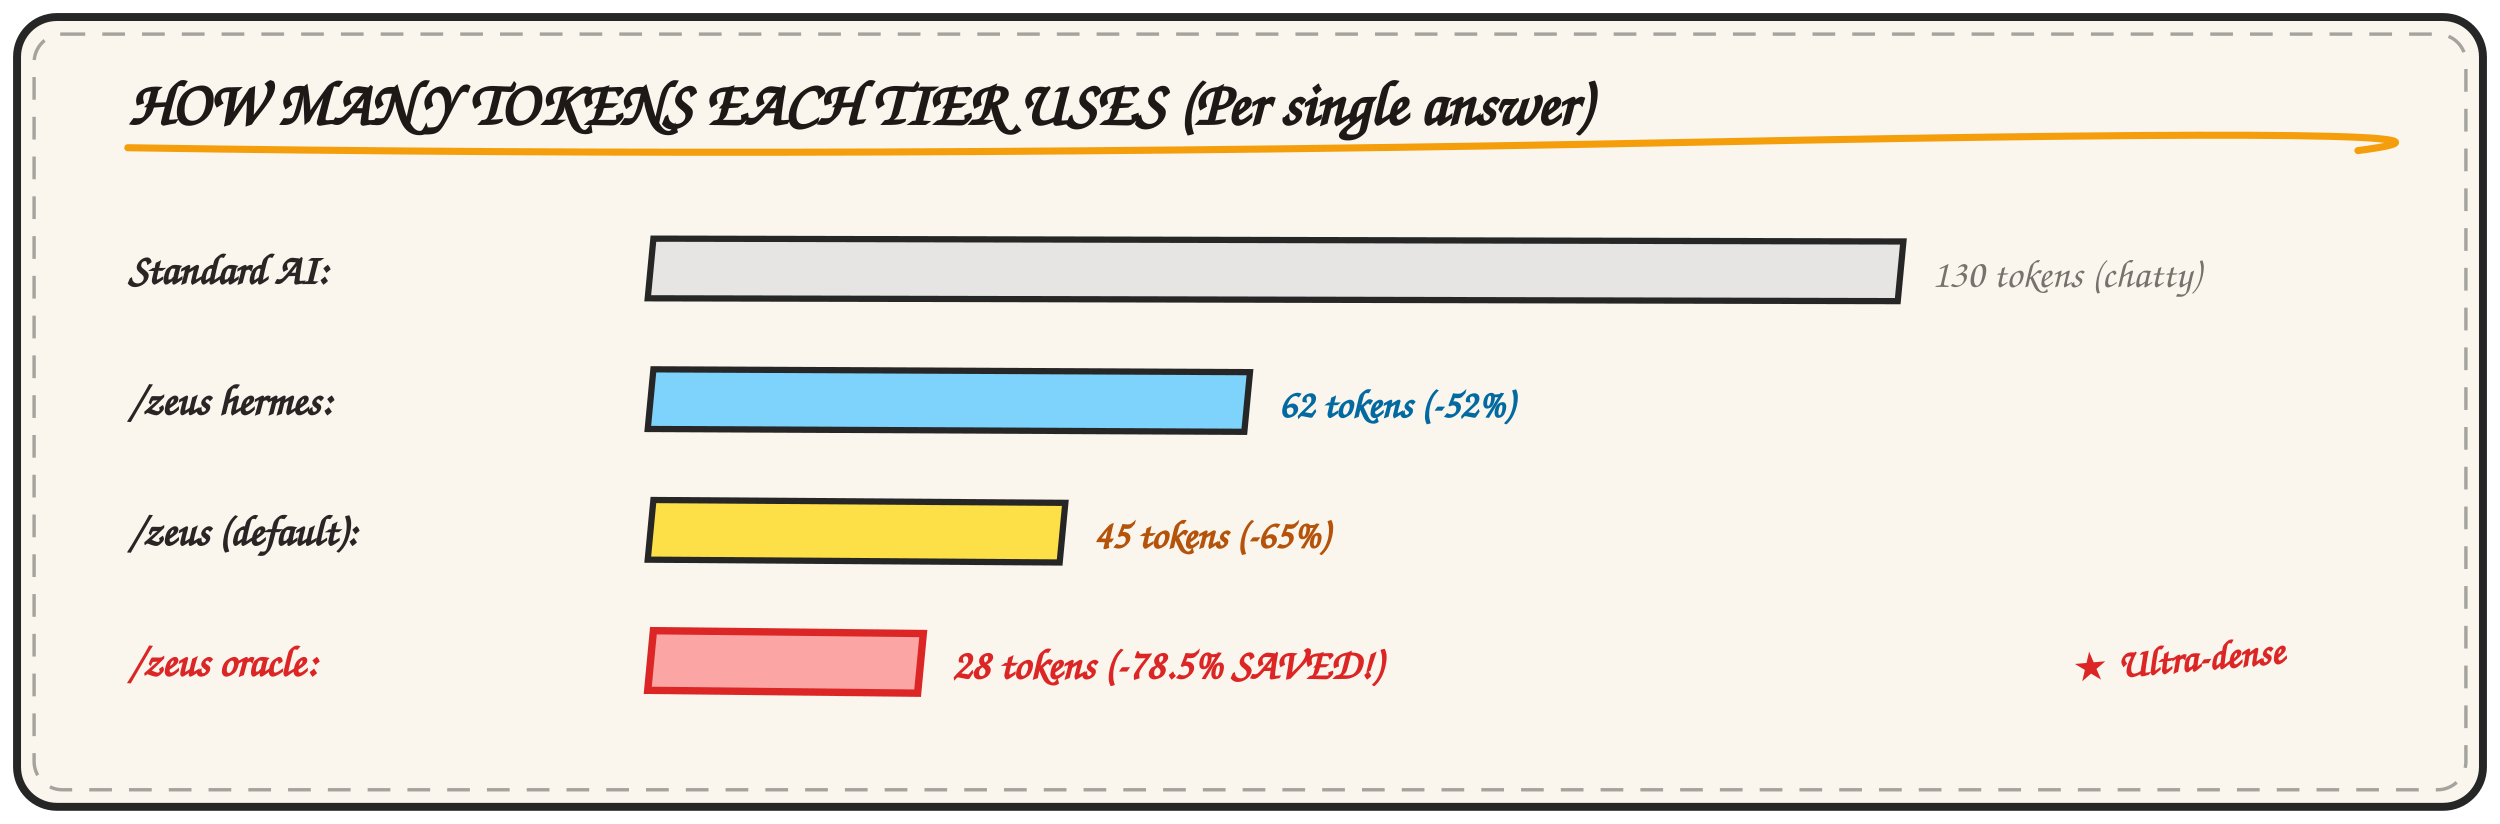
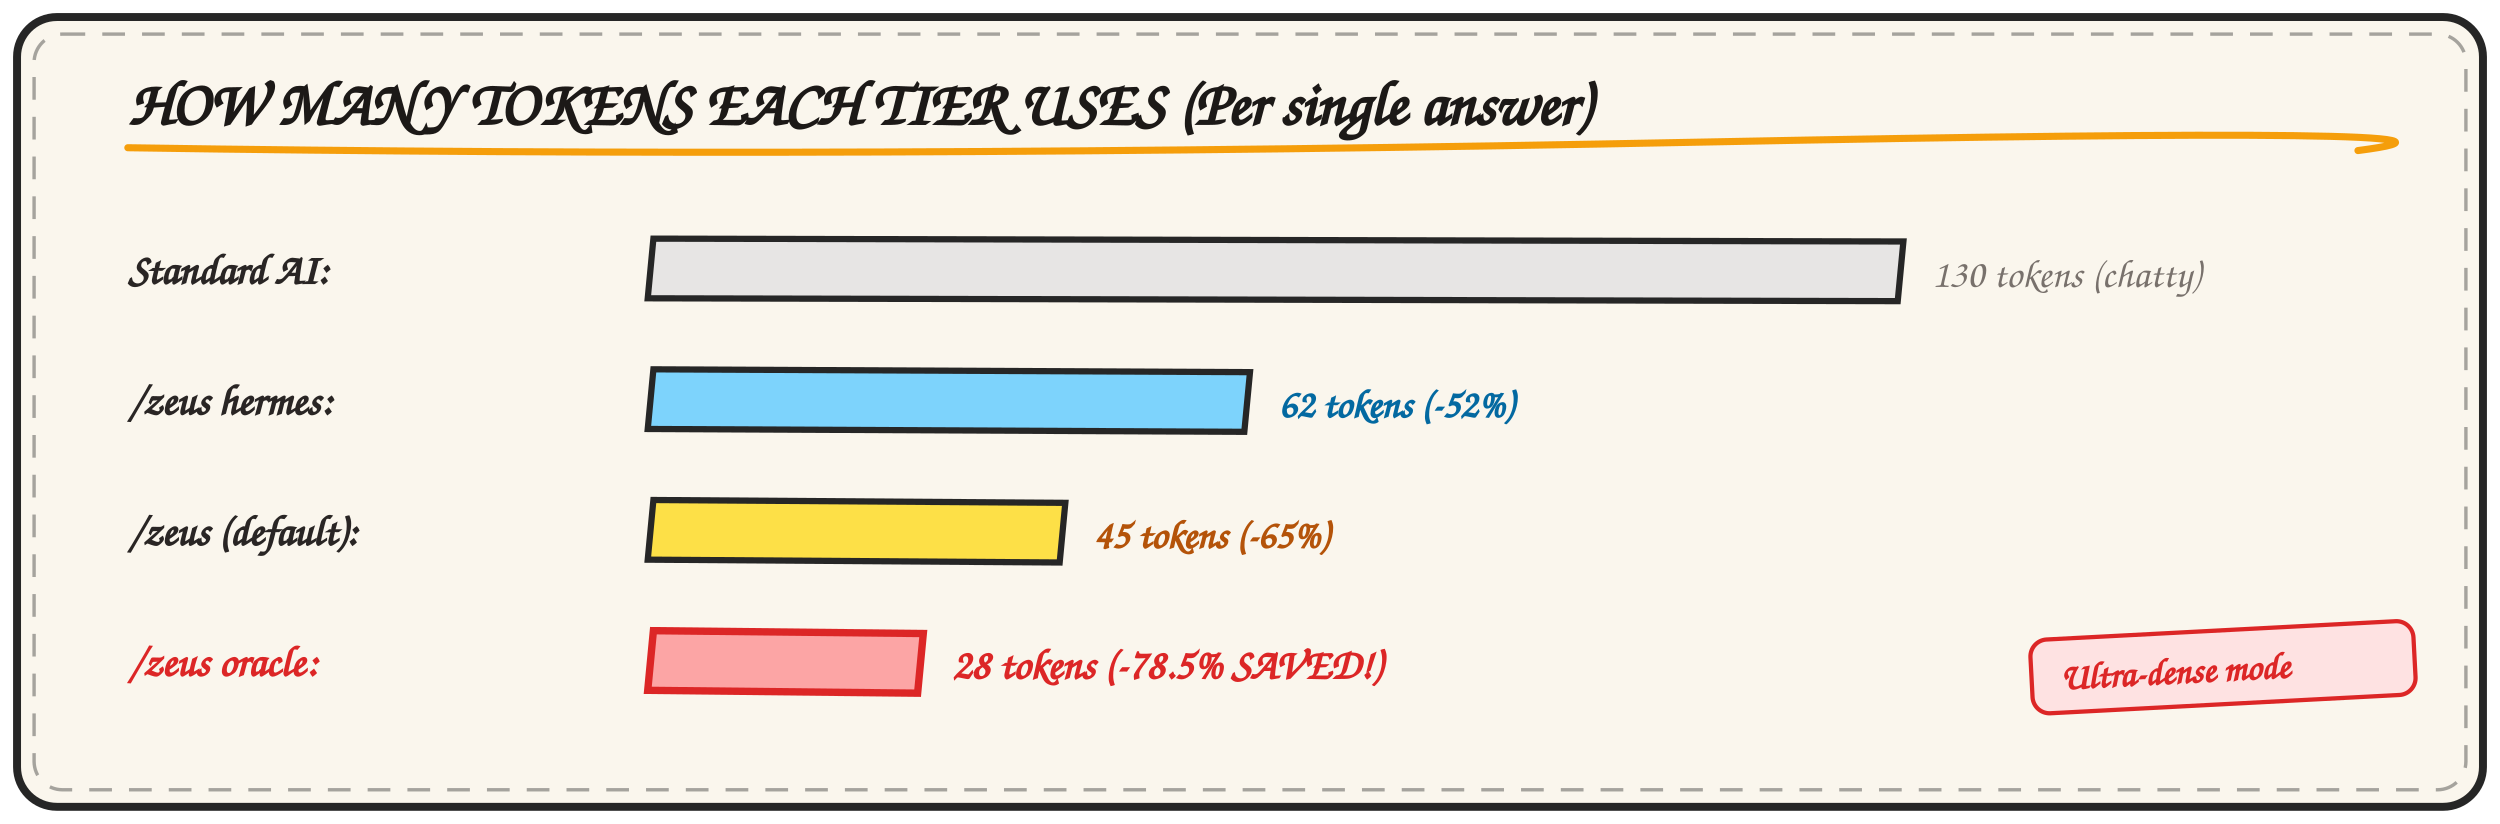
<svg xmlns="http://www.w3.org/2000/svg" viewBox="0 0 880 290" width="880" height="290">
  <rect x="6" y="6" width="868" height="278" rx="14" fill="#faf6ed" stroke="#262626" stroke-width="2.8" />
  <rect x="12" y="12" width="856" height="266" rx="10" fill="none" stroke="#262626" stroke-width="1.2" stroke-dasharray="8 6" opacity="0.4" />
  <text x="45" y="44" fill="#1c1917" font-family="'Segoe Print', 'Comic Sans MS', cursive, sans-serif" font-size="22" font-weight="bold">
    HOW MANY TOKENS EACH TIER USES (Per single answer)
  </text>
  <path d="M 45 52 Q 300 56, 600 50 T 830 53" fill="none" stroke="#f59e0b" stroke-width="2.5" stroke-linecap="round" />
  <text x="45" y="100" fill="#292524" font-family="'Segoe Print', cursive" font-size="15" font-weight="bold">Standard AI:</text>
  <path d="M 230 84 L 670 85 L 668 106 L 228 105 Z" fill="#e7e5e4" stroke="#262626" stroke-width="2.2" />
  <text x="680" y="101" fill="#78716c" font-family="'Segoe Print', cursive" font-size="14">130 tokens (chatty)</text>
  <text x="45" y="146" fill="#292524" font-family="'Segoe Print', cursive" font-size="15" font-weight="bold">/zeus hermes:</text>
  <path d="M 230 130 L 440 131 L 438 152 L 228 151 Z" fill="#7dd3fc" stroke="#262626" stroke-width="2.2" />
  <text x="450" y="147" fill="#0369a1" font-family="'Segoe Print', cursive" font-size="14" font-weight="bold">62 tokens (-52%)</text>
  <text x="45" y="192" fill="#292524" font-family="'Segoe Print', cursive" font-size="15" font-weight="bold">/zeus (default):</text>
  <path d="M 230 176 L 375 177 L 373 198 L 228 197 Z" fill="#fde047" stroke="#262626" stroke-width="2.2" />
  <text x="385" y="193" fill="#b45309" font-family="'Segoe Print', cursive" font-size="14" font-weight="bold">45 tokens (-65%)</text>
  <text x="45" y="238" fill="#dc2626" font-family="'Segoe Print', cursive" font-size="15" font-weight="bold">/zeus oracle:</text>
  <path d="M 230 222 L 325 223 L 323 244 L 228 243 Z" fill="#fca5a5" stroke="#dc2626" stroke-width="2.6" />
  <text x="335" y="239" fill="#dc2626" font-family="'Segoe Print', cursive" font-size="15" font-weight="bold">28 tokens (-78.5% SAVED!)</text>
-   <text x="730" y="240" fill="#dc2626" font-family="'Segoe Print', cursive" font-size="14" font-weight="bold" transform="rotate(-5 730 240)">★ Ultra-dense</text>
+   <rect x="715" y="222" width="135" height="26" rx="6" fill="#fee2e2" stroke="#dc2626" stroke-width="1.5" transform="rotate(-3 780 235)" />
+   <text x="725" y="240" fill="#dc2626" font-family="'Segoe Print', cursive" font-size="13" font-weight="bold" transform="rotate(-3 780 235)">Ultra-dense mode</text>
</svg>
